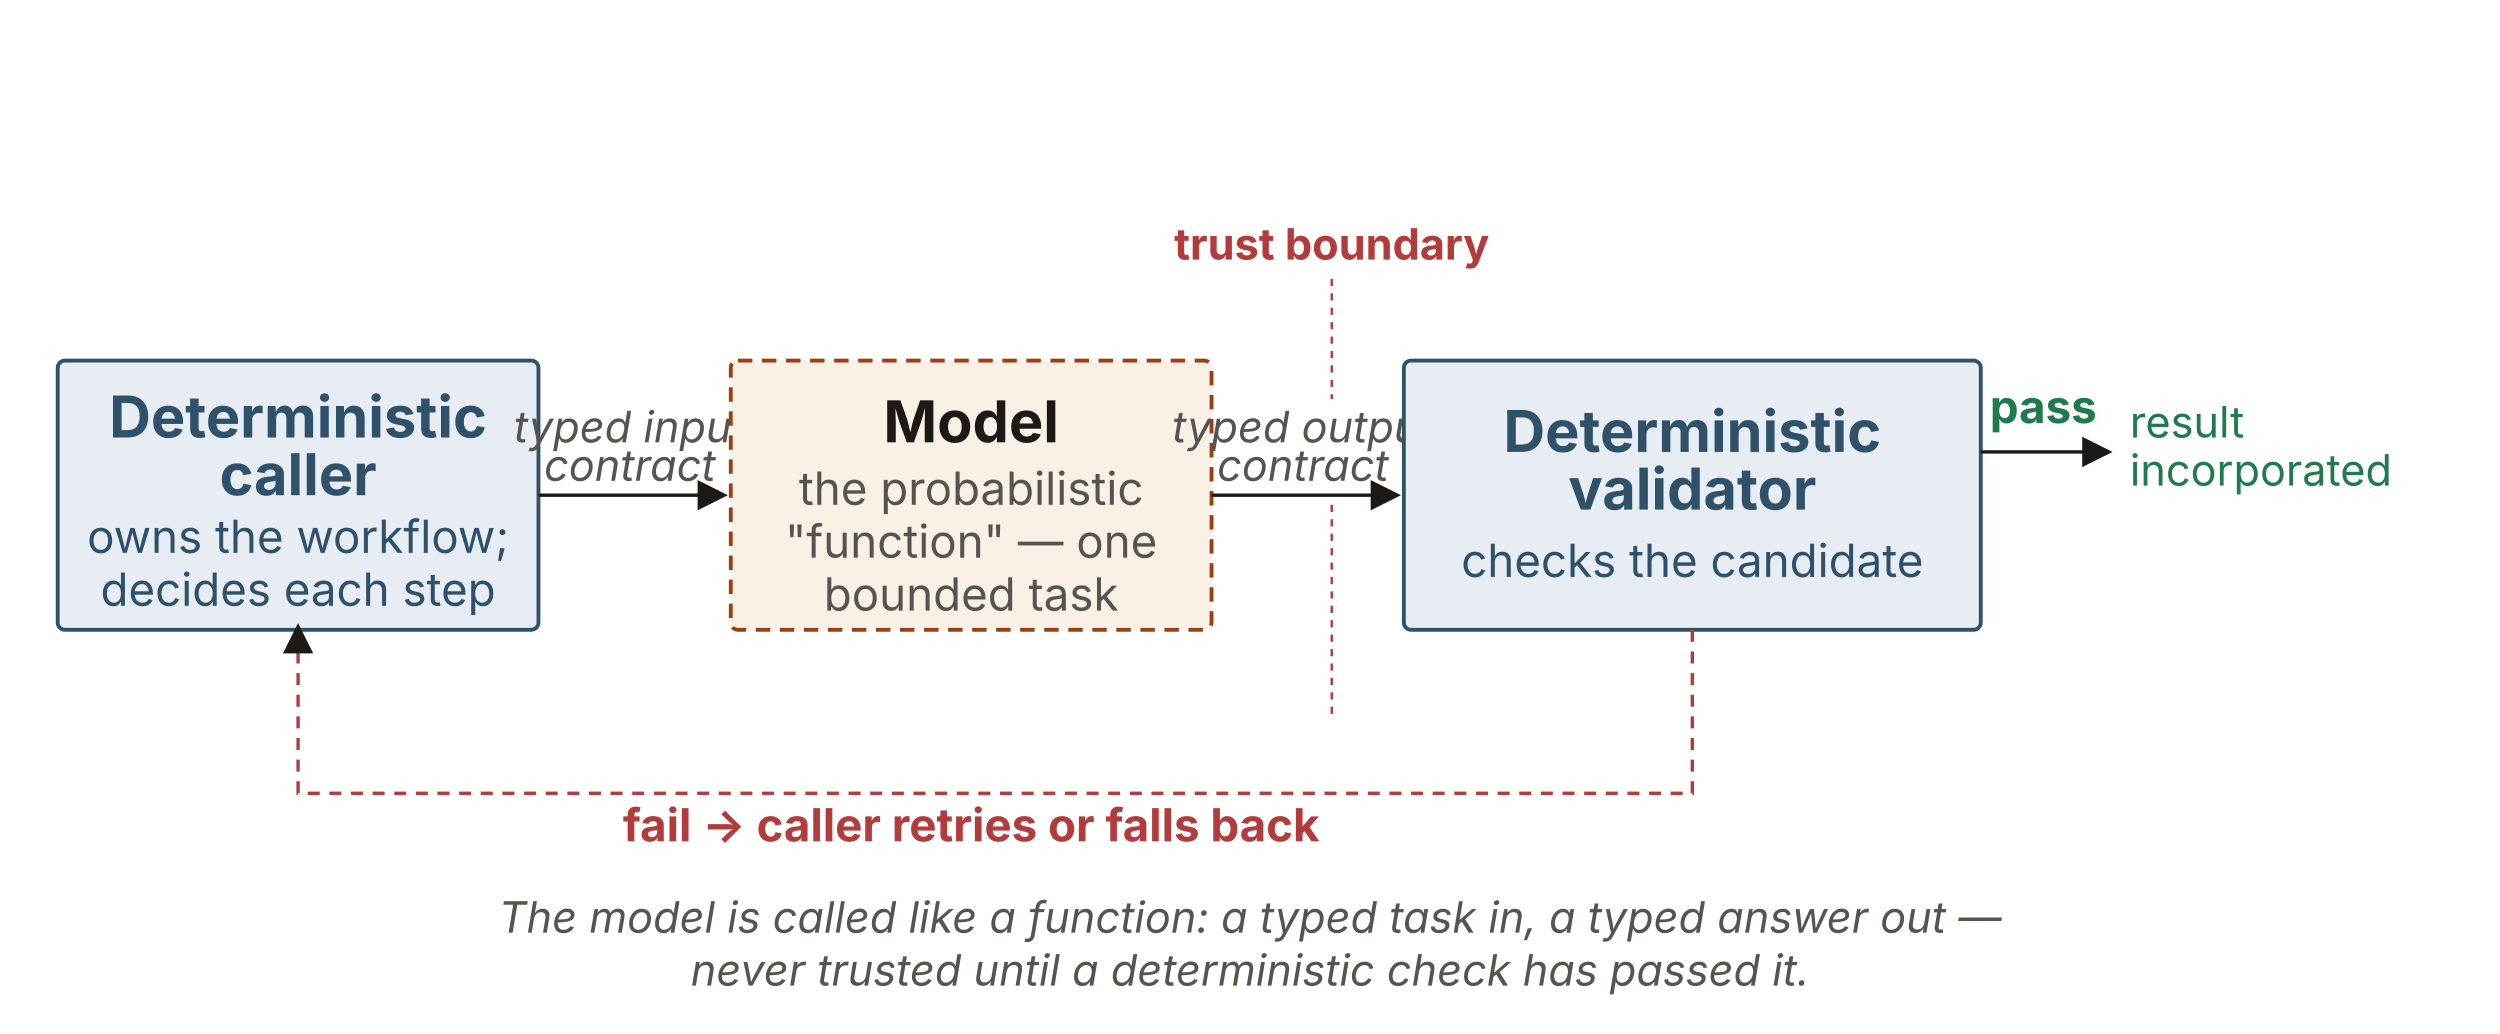
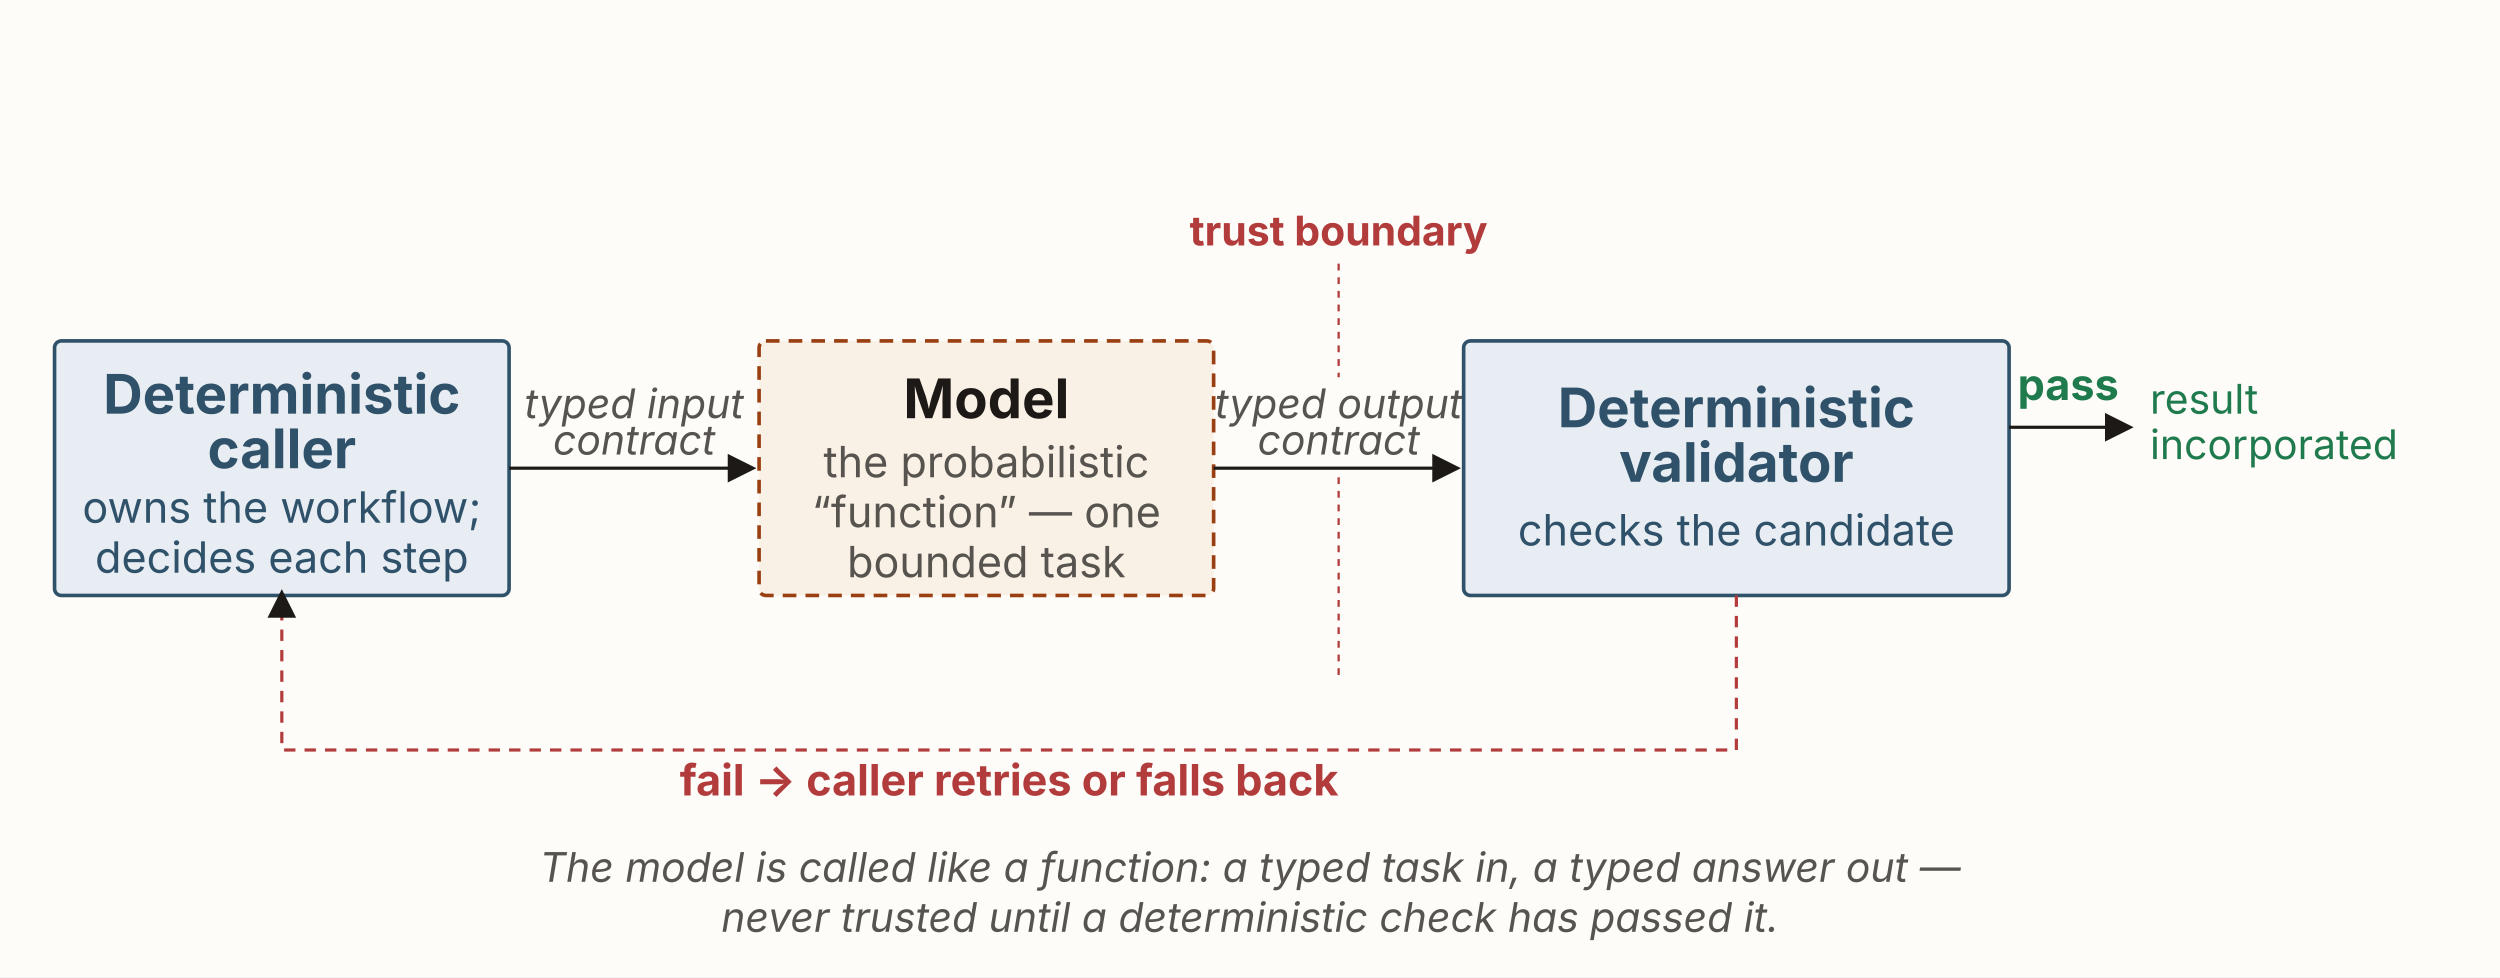
- <svg xmlns="http://www.w3.org/2000/svg" viewBox="0 0 1040 430" width="1040" height="430" role="group" aria-labelledby="lfc-title lfc-desc" font-family="'Source Sans 3', -apple-system, 'Segoe UI', sans-serif">
-   <rect x="0" y="0" width="1040" height="430" fill="#ffffff" />
+ <svg xmlns="http://www.w3.org/2000/svg" viewBox="0 0 1100 430" width="1100" height="430" role="group" aria-labelledby="lfc-title lfc-desc" font-family="'Source Sans 3', -apple-system, 'Segoe UI', sans-serif">
+   <rect x="0" y="0" width="1100" height="430" fill="#fdfcf9" />
  <defs>
    <marker id="lfc-arrow" markerWidth="9" markerHeight="9" refX="7" refY="4.5" orient="auto">
      <path d="M0,0 L9,4.5 L0,9 z" fill="#1c1917" />
    </marker>
  </defs>
  <rect x="24" y="150" width="200" height="112" rx="3" fill="#e7edf3" stroke="#2f5169" stroke-width="1.6" />
  <text x="124" y="182" text-anchor="middle" font-size="24" font-weight="bold" fill="#2f5169">Deterministic</text>
  <text x="124" y="206" text-anchor="middle" font-size="24" font-weight="bold" fill="#2f5169">caller</text>
  <text x="124" y="230" text-anchor="middle" font-size="19" fill="#2f5169">owns the workflow;</text>
  <text x="124" y="252" text-anchor="middle" font-size="19" fill="#2f5169">decides each step</text>
-   <line x1="224" y1="206" x2="300" y2="206" stroke="#1c1917" stroke-width="1.4" marker-end="url(#lfc-arrow)" />
-   <text x="262" y="184" text-anchor="middle" font-size="18" font-style="italic" fill="#57534e">typed input</text>
-   <text x="262" y="200" text-anchor="middle" font-size="18" font-style="italic" fill="#57534e">contract</text>
-   <rect x="304" y="150" width="200" height="112" rx="3" fill="#faf1e6" stroke="#9a3f12" stroke-width="1.6" stroke-dasharray="6 4" />
-   <text x="404" y="184" text-anchor="middle" font-size="24" font-weight="bold" fill="#1c1917">Model</text>
-   <text x="404" y="210" text-anchor="middle" font-size="19" fill="#57534e">the probabilistic</text>
-   <text x="404" y="232" text-anchor="middle" font-size="19" fill="#57534e">"function" — one</text>
-   <text x="404" y="254" text-anchor="middle" font-size="19" fill="#57534e">bounded task</text>
-   <line x1="504" y1="206" x2="580" y2="206" stroke="#1c1917" stroke-width="1.4" marker-end="url(#lfc-arrow)" />
-   <text x="542" y="184" text-anchor="middle" font-size="18" font-style="italic" fill="#57534e">typed output</text>
-   <text x="542" y="200" text-anchor="middle" font-size="18" font-style="italic" fill="#57534e">contract</text>
-   <rect x="584" y="150" width="240" height="112" rx="3" fill="#e7edf3" stroke="#2f5169" stroke-width="1.6" />
-   <text x="704" y="188" text-anchor="middle" font-size="24" font-weight="bold" fill="#2f5169">Deterministic</text>
-   <text x="704" y="212" text-anchor="middle" font-size="24" font-weight="bold" fill="#2f5169">validator</text>
-   <text x="704" y="240" text-anchor="middle" font-size="19" fill="#2f5169">checks the candidate</text>
-   <line x1="554" y1="116" x2="554" y2="166" stroke="#b23b3b" stroke-width="1" stroke-dasharray="3 3" />
-   <line x1="554" y1="210" x2="554" y2="300" stroke="#b23b3b" stroke-width="1" stroke-dasharray="3 3" />
-   <text x="554" y="108" text-anchor="middle" font-size="18" font-weight="bold" fill="#b23b3b">trust boundary</text>
-   <line x1="824" y1="188" x2="876" y2="188" stroke="#1c1917" stroke-width="1.4" marker-end="url(#lfc-arrow)" />
-   <text x="850" y="176" text-anchor="middle" font-size="19" font-weight="bold" fill="#1f7a4d">pass</text>
-   <text x="886" y="182" text-anchor="start" font-size="18" fill="#1f7a4d">result</text>
-   <text x="886" y="202" text-anchor="start" font-size="18" fill="#1f7a4d">incorporated</text>
-   <path d="M704,262 L704,330 L124,330 L124,262" fill="none" stroke="#b23b3b" stroke-width="1.4" stroke-dasharray="5 4" marker-end="url(#lfc-arrow)" />
-   <text x="404" y="350" text-anchor="middle" font-size="19" font-weight="bold" fill="#b23b3b">fail → caller retries or falls back</text>
-   <text x="520" y="388" text-anchor="middle" font-size="18" font-style="italic" fill="#57534e">The model is called like a function: a typed task in, a typed answer out —</text>
-   <text x="520" y="410" text-anchor="middle" font-size="18" font-style="italic" fill="#57534e">never trusted until a deterministic check has passed it.</text>
+   <line x1="224" y1="206" x2="330" y2="206" stroke="#1c1917" stroke-width="1.4" marker-end="url(#lfc-arrow)" />
+   <text x="279" y="184" text-anchor="middle" font-size="18" font-style="italic" fill="#57534e">typed input</text>
+   <text x="279" y="200" text-anchor="middle" font-size="18" font-style="italic" fill="#57534e">contract</text>
+   <rect x="334" y="150" width="200" height="112" rx="3" fill="#faf1e6" stroke="#9a3f12" stroke-width="1.6" stroke-dasharray="6 4" />
+   <text x="434" y="184" text-anchor="middle" font-size="24" font-weight="bold" fill="#1c1917">Model</text>
+   <text x="434" y="210" text-anchor="middle" font-size="19" fill="#57534e">the probabilistic</text>
+   <text x="434" y="232" text-anchor="middle" font-size="19" fill="#57534e">“function” — one</text>
+   <text x="434" y="254" text-anchor="middle" font-size="19" fill="#57534e">bounded task</text>
+   <line x1="534" y1="206" x2="640" y2="206" stroke="#1c1917" stroke-width="1.4" marker-end="url(#lfc-arrow)" />
+   <text x="589" y="184" text-anchor="middle" font-size="18" font-style="italic" fill="#57534e">typed output</text>
+   <text x="589" y="200" text-anchor="middle" font-size="18" font-style="italic" fill="#57534e">contract</text>
+   <rect x="644" y="150" width="240" height="112" rx="3" fill="#e7edf3" stroke="#2f5169" stroke-width="1.6" />
+   <text x="764" y="188" text-anchor="middle" font-size="24" font-weight="bold" fill="#2f5169">Deterministic</text>
+   <text x="764" y="212" text-anchor="middle" font-size="24" font-weight="bold" fill="#2f5169">validator</text>
+   <text x="764" y="240" text-anchor="middle" font-size="19" fill="#2f5169">checks the candidate</text>
+   <line x1="589" y1="116" x2="589" y2="166" stroke="#b23b3b" stroke-width="1" stroke-dasharray="3 3" />
+   <line x1="589" y1="210" x2="589" y2="300" stroke="#b23b3b" stroke-width="1" stroke-dasharray="3 3" />
+   <text x="589" y="108" text-anchor="middle" font-size="18" font-weight="bold" fill="#b23b3b">trust boundary</text>
+   <line x1="884" y1="188" x2="936" y2="188" stroke="#1c1917" stroke-width="1.4" marker-end="url(#lfc-arrow)" />
+   <text x="910" y="176" text-anchor="middle" font-size="19" font-weight="bold" fill="#1f7a4d">pass</text>
+   <text x="946" y="182" text-anchor="start" font-size="18" fill="#1f7a4d">result</text>
+   <text x="946" y="202" text-anchor="start" font-size="18" fill="#1f7a4d">incorporated</text>
+   <path d="M764,262 L764,330 L124,330 L124,262" fill="none" stroke="#b23b3b" stroke-width="1.4" stroke-dasharray="5 4" marker-end="url(#lfc-arrow)" />
+   <text x="444" y="350" text-anchor="middle" font-size="19" font-weight="bold" fill="#b23b3b">fail → caller retries or falls back</text>
+   <text x="550" y="388" text-anchor="middle" font-size="18" font-style="italic" fill="#57534e">The model is called like a function: a typed task in, a typed answer out —</text>
+   <text x="550" y="410" text-anchor="middle" font-size="18" font-style="italic" fill="#57534e">never trusted until a deterministic check has passed it.</text>
</svg>
